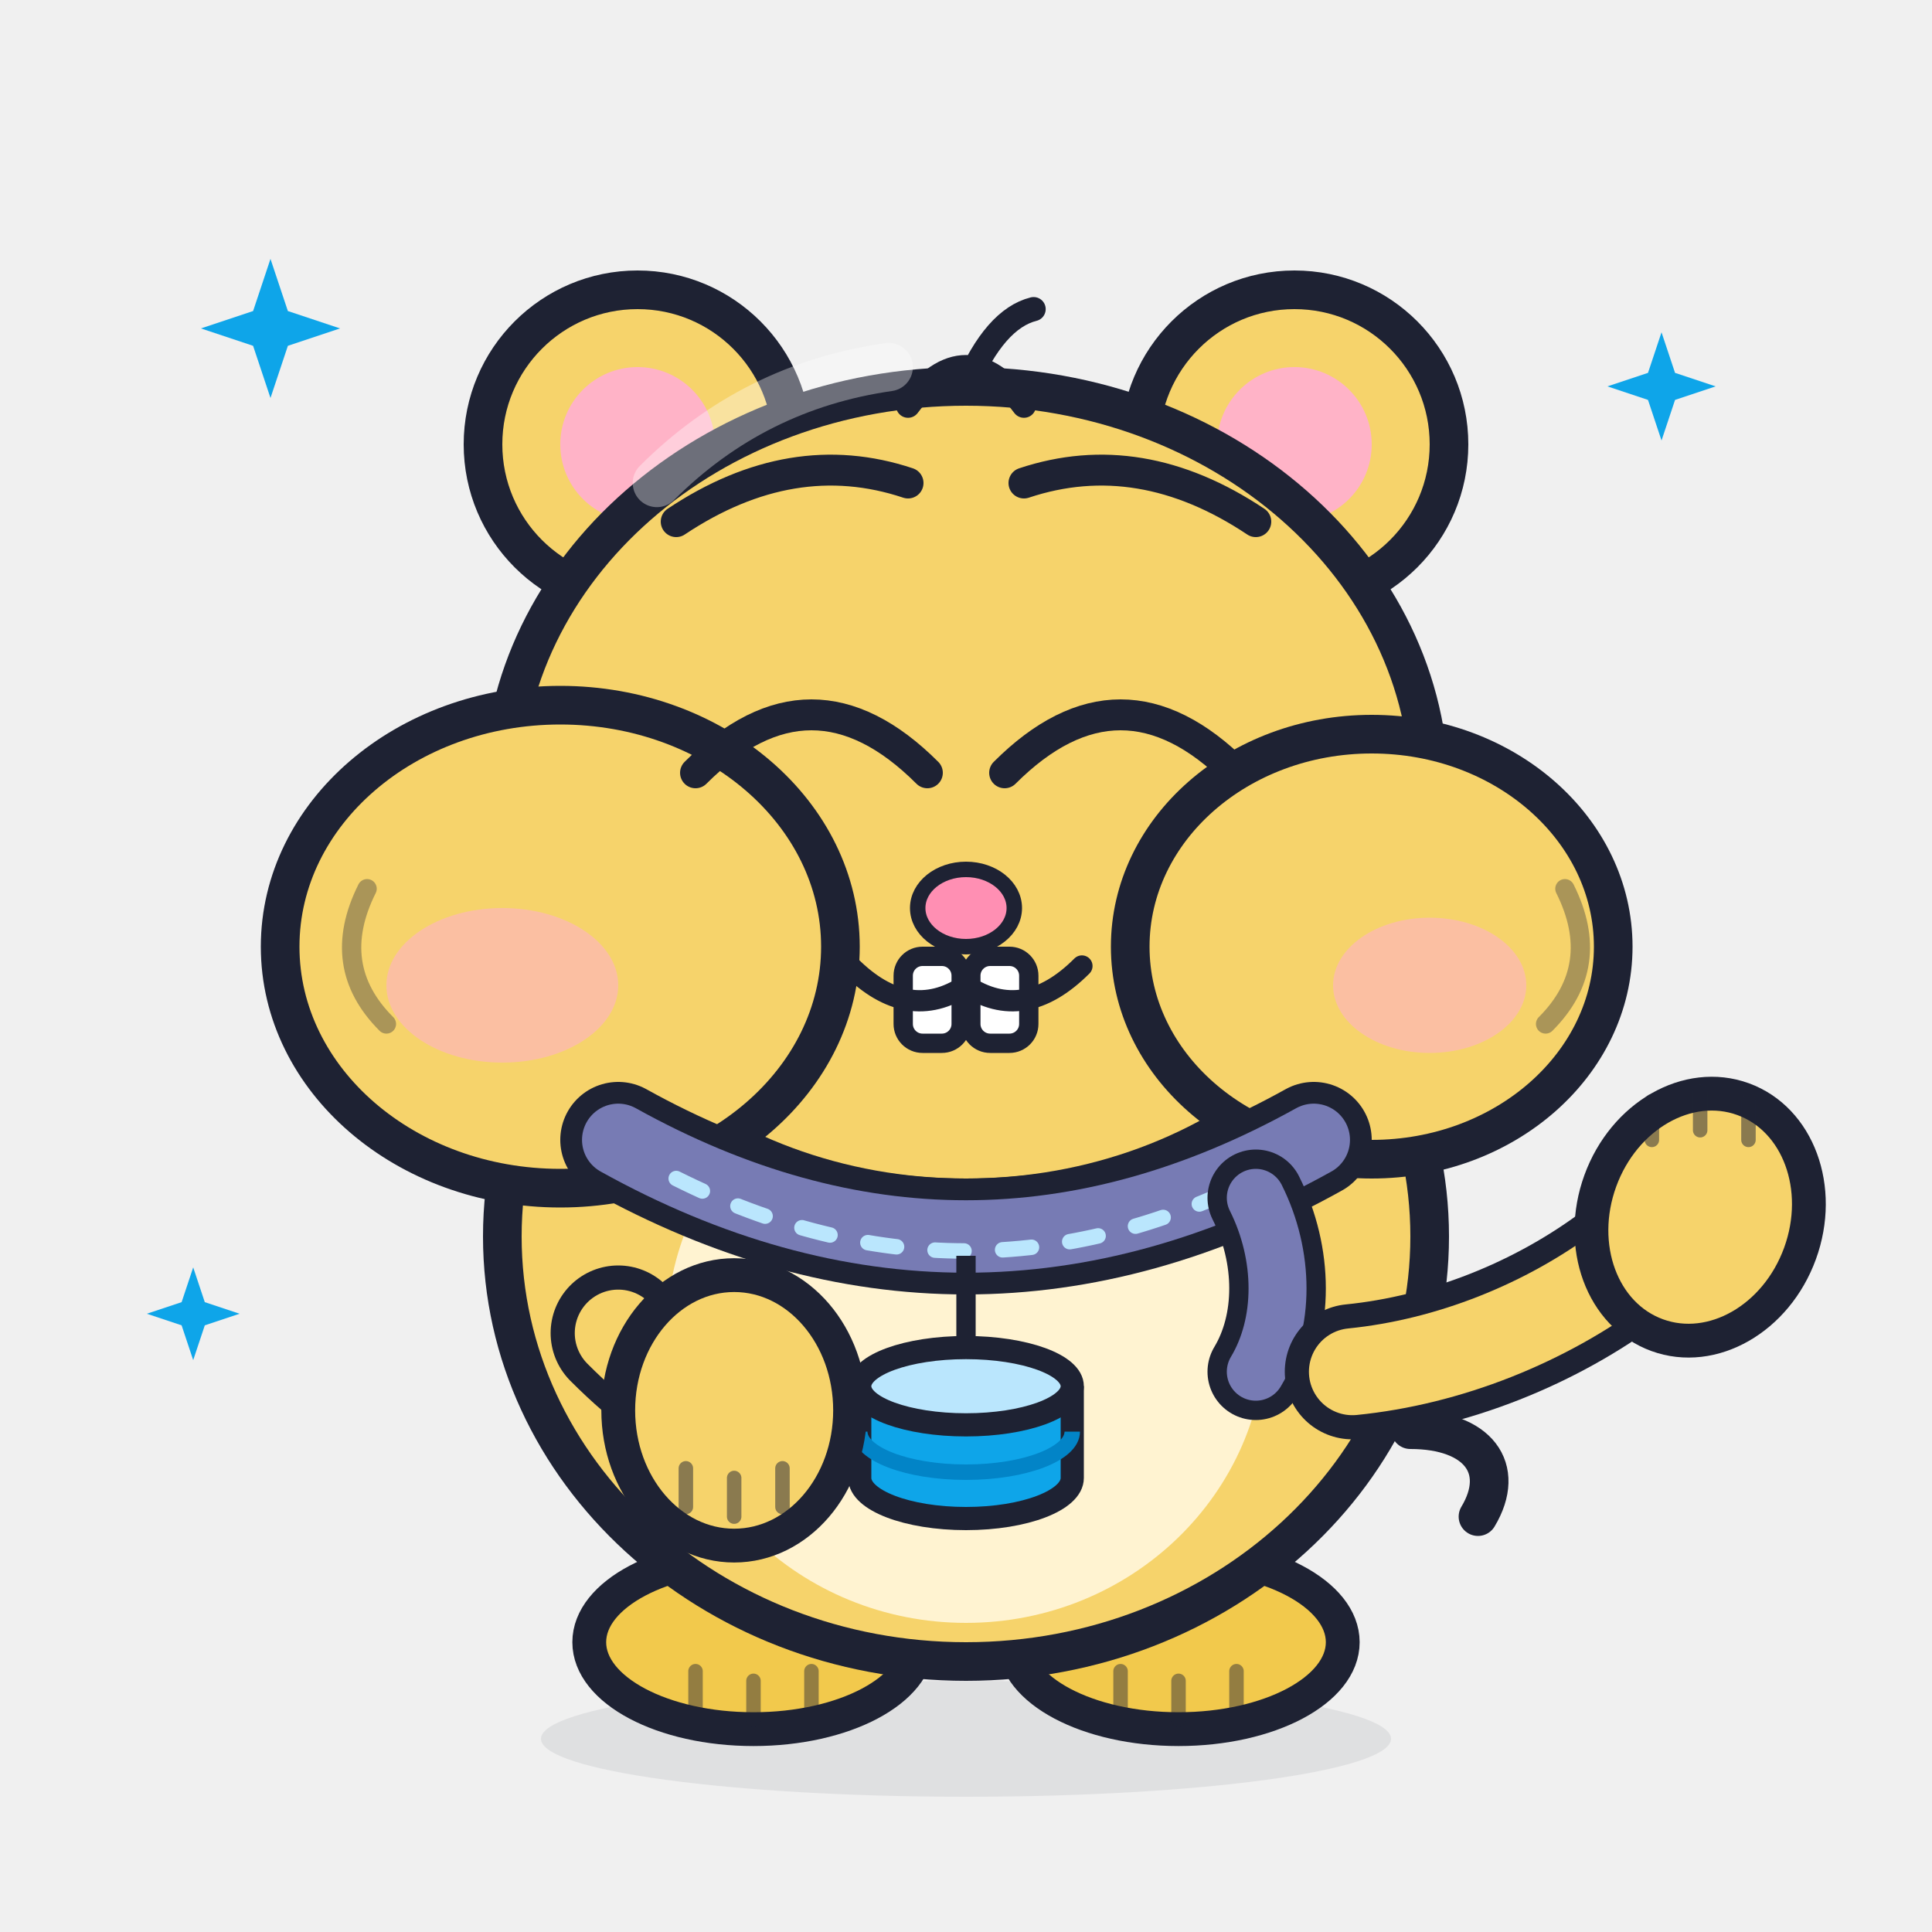
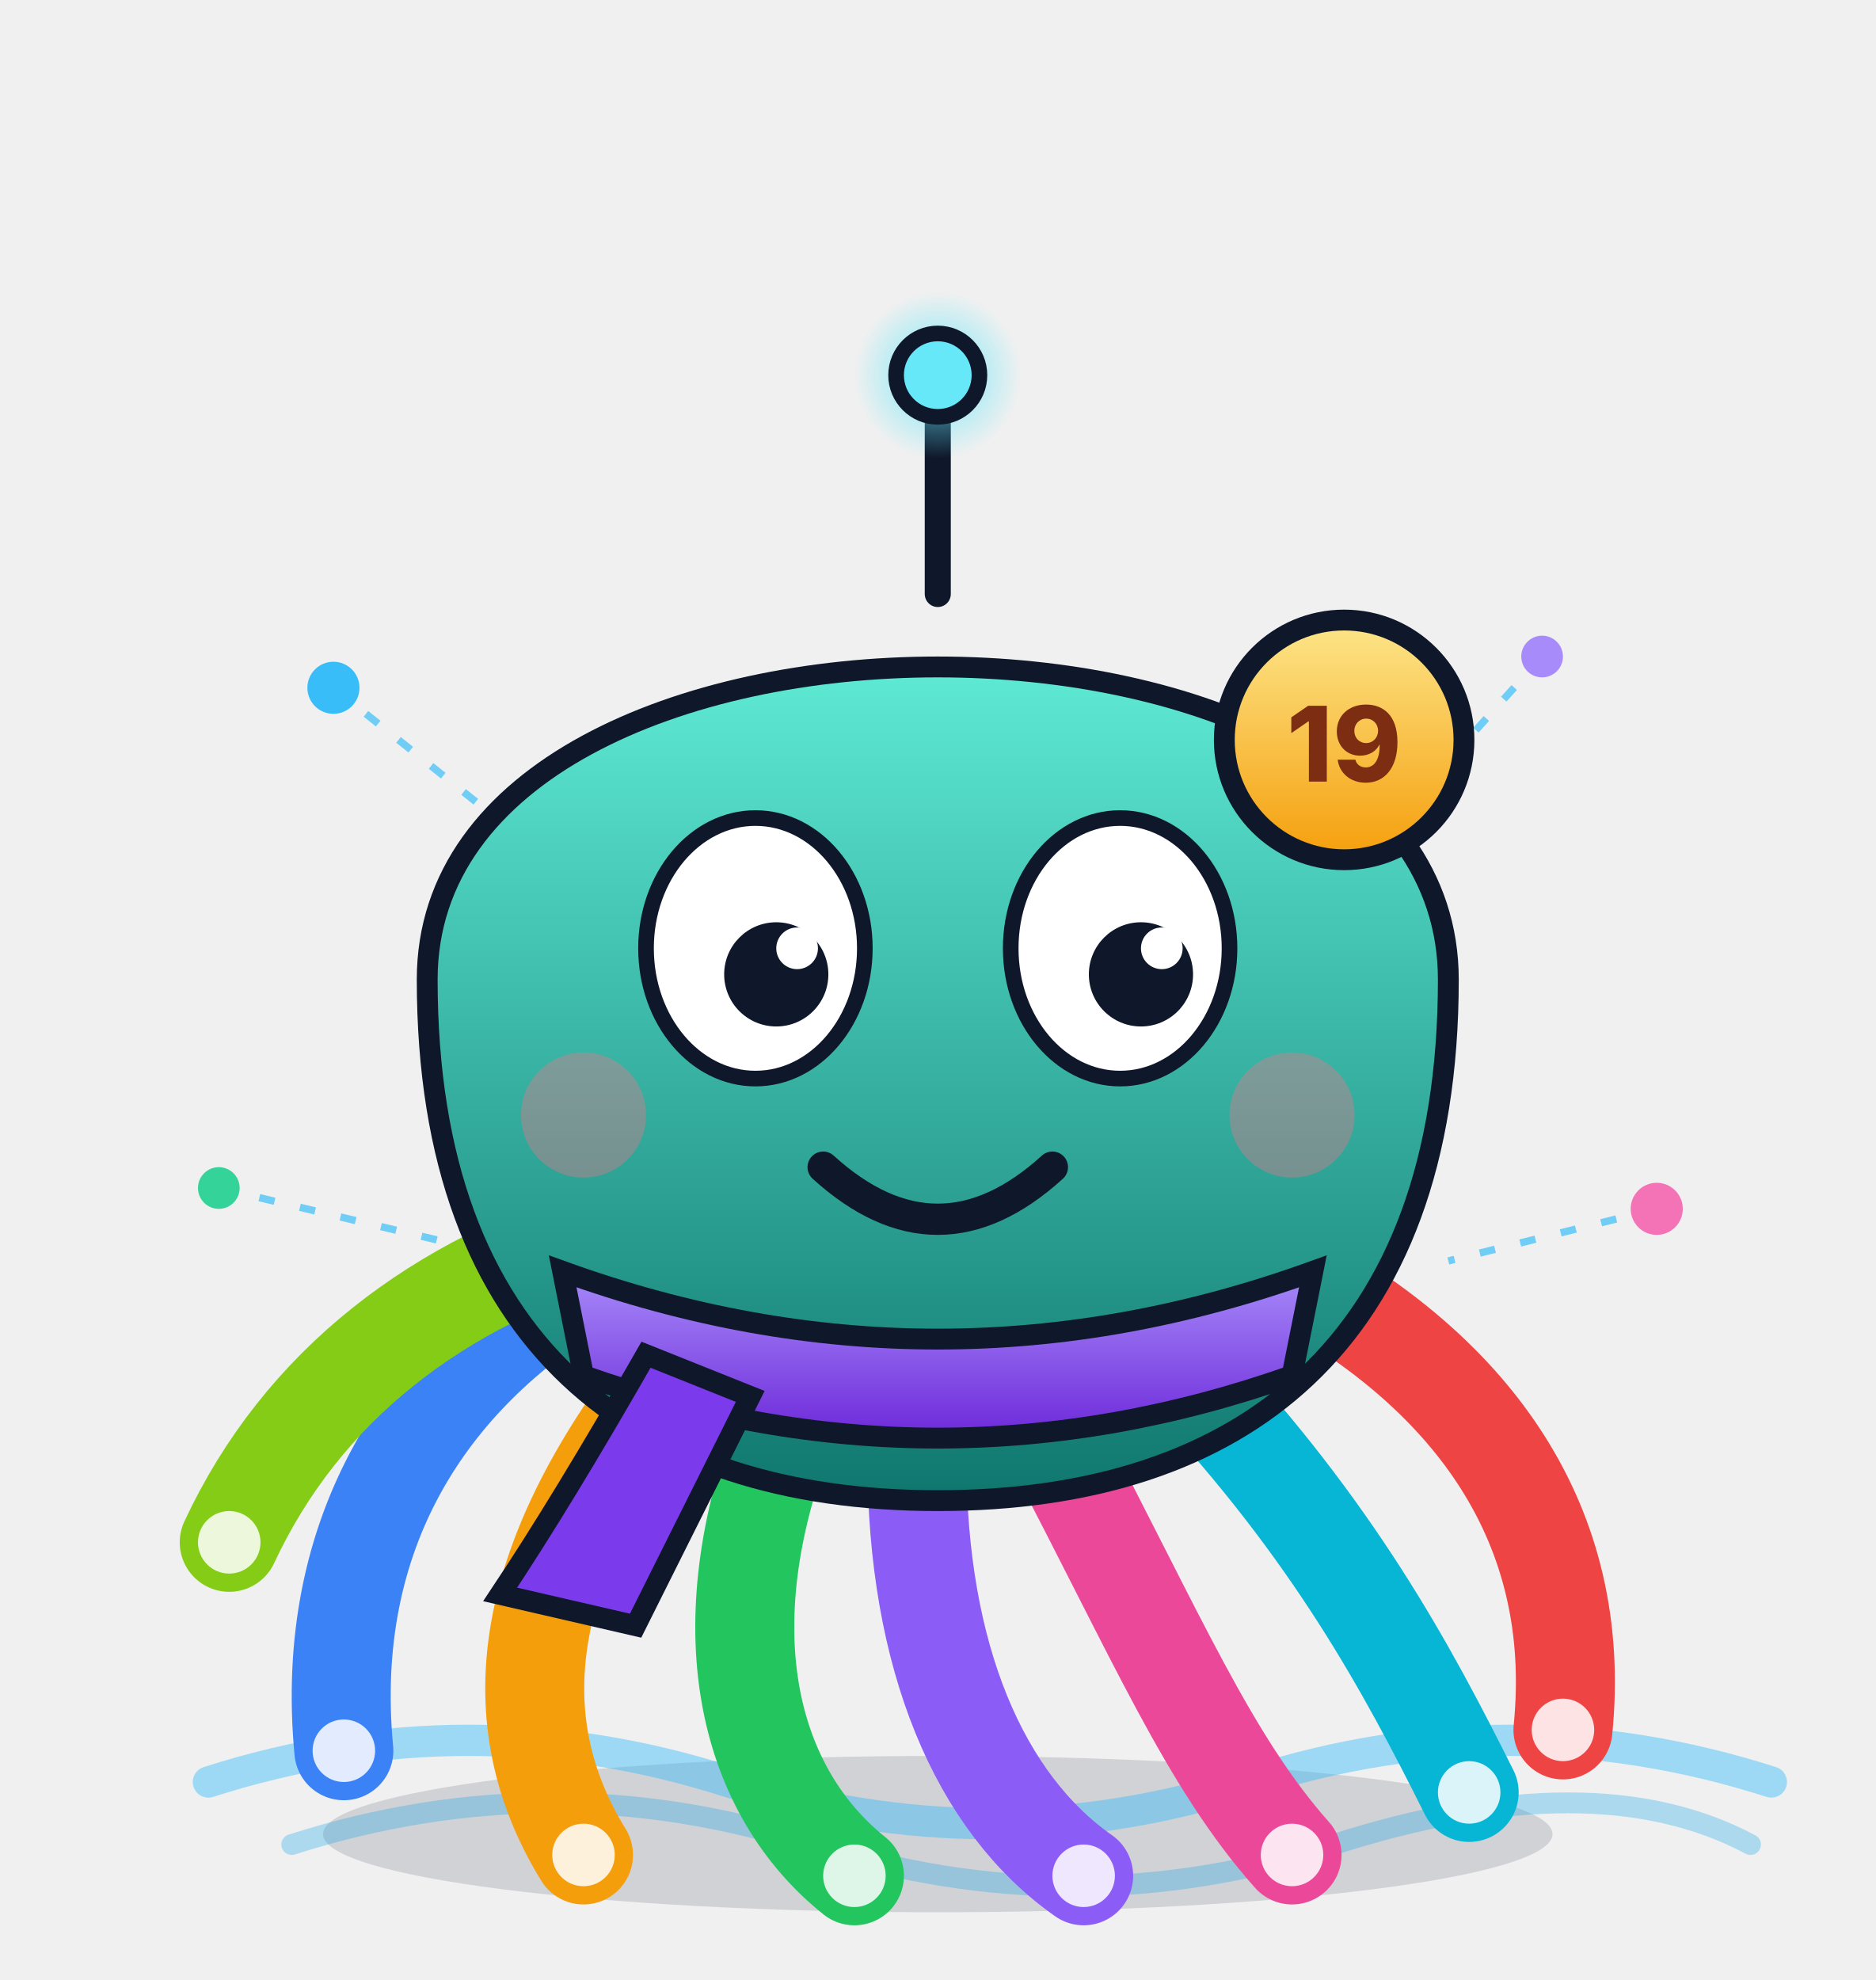
- <svg xmlns="http://www.w3.org/2000/svg" viewBox="0 0 200 200" width="88" height="88" role="img" aria-label="数据仓鼠仓仓 · 笑 Smile">
-   <style>
-   .ex-motion { animation: ex-bob 3.2s ease-in-out infinite; transform-box: fill-box; transform-origin: 50% 50%; }
-   .ex-anim-tear { animation: ex-tear 1.8s ease-in infinite; transform-box: fill-box; transform-origin: center; }
-   .ex-anim-sweat { animation: ex-tear 1.5s ease-in infinite; transform-box: fill-box; transform-origin: center; }
-   .ex-anim-heart { animation: ex-heart 2.2s ease-out infinite; transform-box: fill-box; transform-origin: center; }
-   .ex-anim-spark { animation: ex-spark 1.9s ease-in-out infinite; transform-box: fill-box; transform-origin: center; }
-   .ex-anim-rain { animation: ex-rain 1.4s linear infinite; transform-box: fill-box; transform-origin: center; }
-   .ex-anim-confetti { animation: ex-confetti 2.4s linear infinite; transform-box: fill-box; transform-origin: center; }
-   .ex-anim-pulse { animation: ex-pulse 1.6s ease-in-out infinite; transform-box: fill-box; transform-origin: center; }
-   .ex-anim-knock { animation: ex-knock 0.55s ease-in-out infinite; transform-box: fill-box; transform-origin: center; }
-   .ex-anim-knockline { animation: ex-knockline 0.55s ease-out infinite; transform-box: fill-box; transform-origin: center; }
-   .ex-anim-palm { animation: ex-palm 0.9s ease-in-out infinite; transform-box: fill-box; transform-origin: center; }
-   .ex-anim-steam { animation: ex-steam 1.8s ease-out infinite; transform-box: fill-box; transform-origin: center; }
-   .ex-anim-shock { animation: ex-shock 0.5s ease-in-out infinite; transform-box: fill-box; transform-origin: center; }
-   @keyframes ex-bob { 0%,100% { transform: translateY(0); } 50% { transform: translateY(-2.5px); } }
-   @keyframes ex-bounce { 0%,100% { transform: translateY(0); } 40% { transform: translateY(-6px); } 60% { transform: translateY(-2px); } }
-   @keyframes ex-tremble { 0%,100% { transform: translateX(0); } 25% { transform: translateX(-1px); } 75% { transform: translateX(1px); } }
-   @keyframes ex-sway { 0%,100% { transform: rotate(0deg); } 50% { transform: rotate(2deg); } }
-   @keyframes ex-shake { 0%,100% { transform: translateX(0); } 20% { transform: translateX(-4.24px); } 40% { transform: translateX(4.24px); } 60% { transform: translateX(-2.75px); } 80% { transform: translateX(1.75px); } }
-   @keyframes ex-tear { 0% { transform: translateY(0); opacity: 0; } 18% { opacity: 1; } 100% { transform: translateY(8.58px); opacity: 0; } }
-   @keyframes ex-heart { 0% { transform: translateY(0) scale(.65); opacity: 0; } 20% { opacity: 1; } 100% { transform: translateY(-14.04px) scale(1.15); opacity: 0; } }
-   @keyframes ex-spark { 0%,100% { transform: scale(.6) rotate(0deg); opacity: .3; } 50% { transform: scale(1.15) rotate(25deg); opacity: 1; } }
-   @keyframes ex-rain { 0% { transform: translateY(0); opacity: 0; } 20% { opacity: 1; } 100% { transform: translateY(9.36px); opacity: 0; } }
-   @keyframes ex-confetti { 0% { transform: translateY(-4px) rotate(0deg); opacity: 1; } 100% { transform: translateY(14px) rotate(200deg); opacity: 0; } }
-   @keyframes ex-pulse { 0%,100% { transform: scale(1); opacity: .35; } 50% { transform: scale(1.18); opacity: .7; } }
-   @keyframes ex-knock { 0%,100% { transform: translateX(3.51px); } 35% { transform: translateX(0); } }
-   @keyframes ex-knockline { 0%,100% { transform: scaleX(.6); opacity: .35; } 35% { transform: scaleX(1); opacity: 1; } }
-   @keyframes ex-palm { 0%,100% { transform: translateY(0) rotate(0deg); } 50% { transform: translateY(-1px) rotate(-4deg); } }
-   @keyframes ex-steam { 0% { transform: translateY(0); opacity: .7; } 100% { transform: translateY(-7.02px); opacity: 0; } }
-   @keyframes ex-shock { 0%,100% { transform: scaleX(.7); opacity: .4; } 50% { transform: scaleX(1.25); opacity: 1; } }
-   @keyframes ex-drift { 0%,100% { transform: translateY(0); } 50% { transform: translateY(-1.56px); } }
-   @media (prefers-reduced-motion: reduce) {
-     .ex-motion, [class*="ex-anim-"] { animation: none !important; }
-   }
-   </style>
-   <g class="ex-motion ex-smile">
-     <g class="ex-base">
-       <ellipse cx="100" cy="180" rx="44" ry="6" fill="#1E2233" opacity=".08" />
-       <path d="M146 148c7 0 10 4 7 9" fill="none" stroke="#1E2233" stroke-width="4" stroke-linecap="round" />
-       <g fill="#F2C94C" stroke="#1E2233" stroke-width="3.5">
-         <ellipse cx="78" cy="170" rx="17" ry="9" />
-         <ellipse cx="122" cy="170" rx="17" ry="9" />
-       </g>
-       <g stroke="#1E2233" stroke-width="1.5" opacity=".45" stroke-linecap="round">
-         <path d="M72 173v4" />
-         <path d="M78 174v4" />
-         <path d="M84 173v4" />
-         <path d="M116 173v4" />
-         <path d="M122 174v4" />
-         <path d="M128 173v4" />
-       </g>
-       <ellipse cx="100" cy="128" rx="48" ry="44" fill="#F6D36B" stroke="#1E2233" stroke-width="4" />
-       <ellipse cx="100" cy="138" rx="31" ry="30" fill="#FFF3D1" />
-       <g fill="#F6D36B" stroke="#1E2233" stroke-width="4">
-         <circle cx="66" cy="46" r="16" />
-         <circle cx="134" cy="46" r="16" />
-       </g>
-       <g fill="#FFB3C7">
-         <circle cx="66" cy="46" r="8" />
-         <circle cx="134" cy="46" r="8" />
-       </g>
-       <ellipse cx="100" cy="82" rx="48" ry="42" fill="#F6D36B" stroke="#1E2233" stroke-width="4" />
-       <path d="M94 42q6-8 12 0M100 40q3-7 7-8" fill="none" stroke="#1E2233" stroke-width="2.5" stroke-linecap="round" />
-       <g fill="#F6D36B" stroke="#1E2233" stroke-width="4">
-         <ellipse cx="58" cy="98" rx="29" ry="25" />
-         <ellipse cx="142" cy="98" rx="25" ry="22" />
-       </g>
-       <path d="M38 92q-4 8 2 14M162 92q4 8-2 14" fill="none" stroke="#1E2233" stroke-width="2" opacity=".35" stroke-linecap="round" />
-       <path d="M64 118q36 20 72 0" fill="none" stroke="#1E2233" stroke-width="12" stroke-linecap="round" />
-       <path d="M64 118q36 20 72 0" fill="none" stroke="#777BB4" stroke-width="7.5" stroke-linecap="round" />
-       <path d="M70 122q30 15 60 0" fill="none" stroke="#BAE6FD" stroke-width="1.6" stroke-linecap="round" stroke-dasharray="3 4" />
-       <path d="M130 124c3 6 3 13 0 18" fill="none" stroke="#1E2233" stroke-width="10" stroke-linecap="round" />
-       <path d="M130 124c3 6 3 13 0 18" fill="none" stroke="#777BB4" stroke-width="6" stroke-linecap="round" />
-       <line x1="100" y1="130" x2="100" y2="140" stroke="#1E2233" stroke-width="2" />
-       <path d="M89 143.5v9.5c0 2.3 4.9 4.2 11 4.2s11-1.9 11-4.2v-9.5" fill="#0EA5E9" stroke="#1E2233" stroke-width="2.4" stroke-linejoin="round" />
-       <ellipse cx="100" cy="143.5" rx="11" ry="4" fill="#BAE6FD" stroke="#1E2233" stroke-width="2.4" />
-       <path d="M89 148.2c0 2.3 4.9 4.2 11 4.2s11-1.9 11-4.2" fill="none" stroke="#0284C7" stroke-width="1.6" />
-       <path d="M68 50q10-10 24-12" fill="none" stroke="#FFF" stroke-width="5" opacity=".35" stroke-linecap="round" />
+ <svg xmlns="http://www.w3.org/2000/svg" viewBox="0 0 360 380" width="360" height="380" role="img" aria-labelledby="petTitle petDesc">
+   <defs>
+     <linearGradient id="bodyGrad" x1="0" y1="0" x2="0" y2="1">
+       <stop offset="0" stop-color="#5EEAD4" />
+       <stop offset="1" stop-color="#0F766E" />
+     </linearGradient>
+     <linearGradient id="scarfGrad" x1="0" y1="0" x2="0" y2="1">
+       <stop offset="0" stop-color="#A78BFA" />
+       <stop offset="1" stop-color="#6D28D9" />
+     </linearGradient>
+     <linearGradient id="badgeGrad" x1="0" y1="0" x2="0" y2="1">
+       <stop offset="0" stop-color="#FDE68A" />
+       <stop offset="1" stop-color="#F59E0B" />
+     </linearGradient>
+     <radialGradient id="glow">
+       <stop offset="0" stop-color="#67E8F9" stop-opacity=".9" />
+       <stop offset="1" stop-color="#67E8F9" stop-opacity="0" />
+     </radialGradient>
+     <style>
+       .pet-bob { animation: petBob 5.2s ease-in-out infinite; transform-box: fill-box; transform-origin: 50% 100%; }
+       .spark { animation: petSpark 2.6s ease-in-out infinite; }
+       .tear { animation: petTear 2.2s ease-in infinite; }
+       @keyframes petBob { 0%, 100% { transform: translateY(0); } 50% { transform: translateY(-7px); } }
+       @keyframes petSpark { 0%, 100% { opacity: .35; transform: scale(.8); } 50% { opacity: 1; transform: scale(1.08); } }
+       @keyframes petTear { 0% { opacity: 0; transform: translateY(-4px); } 30% { opacity: 1; } 100% { opacity: 0; transform: translateY(18px); } }
+       @media (prefers-reduced-motion: reduce) { .pet-bob, .spark, .tear { animation: none; } }
+     </style>
+   </defs>
+   <g class="pet-bob">
+     <ellipse cx="180" cy="352" rx="118" ry="15" fill="#0F172A" opacity=".14" />
+     <path d="M40 342 Q90 326 140 342 T240 342 T340 342" fill="none" stroke="#38BDF8" stroke-width="6" stroke-linecap="round" opacity=".45" />
+     <path d="M56 354 Q106 338 156 354 T256 354 T336 354" fill="none" stroke="#0EA5E9" stroke-width="4" stroke-linecap="round" opacity=".3" />
+     <g opacity=".7" fill="none" stroke="#38BDF8" stroke-width="1.4" stroke-dasharray="3 5">
+       <path d="M64 132 L104 164" />
+       <path d="M296 126 L260 166" />
+       <path d="M42 228 L84 238" />
+       <path d="M318 232 L278 242" />
    </g>
-     <g class="ex-face">
-       <path d="M72 80q12-12 24 0" fill="none" stroke="#1E2233" stroke-width="3.2" stroke-linecap="round" />
-       <path d="M104 80q12-12 24 0" fill="none" stroke="#1E2233" stroke-width="3.2" stroke-linecap="round" />
-       <path d="M70 54q12-8 24-4" fill="none" stroke="#1E2233" stroke-width="3.2" stroke-linecap="round" />
-       <path d="M106 50q12-4 24 4" fill="none" stroke="#1E2233" stroke-width="3.2" stroke-linecap="round" />
-       <ellipse cx="100" cy="94" rx="5" ry="4" fill="#FF8FB3" stroke="#1E2233" stroke-width="1.6" />
-       <g fill="#FFF" stroke="#1E2233" stroke-width="2">
-         <rect x="93.5" y="99" width="6" height="9" rx="2" />
-         <rect x="100.5" y="99" width="6" height="9" rx="2" />
-       </g>
-       <path d="M88 100q6 6 12 2M112 100q-6 6-12 2" fill="none" stroke="#1E2233" stroke-width="2.2" stroke-linecap="round" />
-       <ellipse cx="52" cy="102" rx="12" ry="8" fill="#FFB3C7" opacity="0.6" />
-       <ellipse cx="148" cy="102" rx="10" ry="7" fill="#FFB3C7" opacity="0.6" />
+     <g class="spark">
+       <circle cx="64" cy="132" r="5" fill="#38BDF8" />
+       <circle cx="296" cy="126" r="4" fill="#A78BFA" />
+       <circle cx="42" cy="228" r="4" fill="#34D399" />
+       <circle cx="318" cy="232" r="5" fill="#F472B6" />
    </g>
-     <g class="ex-arms">
-       <path d="M64 138c4 4 8 7 12 8" fill="none" stroke="#1E2233" stroke-width="14" stroke-linecap="round" />
-       <path d="M64 138c4 4 8 7 12 8" fill="none" stroke="#F6D36B" stroke-width="9" stroke-linecap="round" />
-       <ellipse cx="76" cy="146" rx="12" ry="14" fill="#F6D36B" stroke="#1E2233" stroke-width="3.5" />
-       <g stroke="#1E2233" stroke-width="1.5" opacity=".5" stroke-linecap="round">
-         <path d="M71 152v4" />
-         <path d="M76 153v4" />
-         <path d="M81 152v4" />
-       </g>
-       <path d="M140 142c10-1 20-5 28-11" fill="none" stroke="#1E2233" stroke-width="14" stroke-linecap="round" />
-       <path d="M140 142c10-1 20-5 28-11" fill="none" stroke="#F6D36B" stroke-width="9" stroke-linecap="round" />
-       <ellipse cx="176" cy="126" rx="11" ry="13" fill="#F6D36B" stroke="#1E2233" stroke-width="3.5" transform="rotate(20 176 126)" />
-       <g stroke="#1E2233" stroke-width="1.5" opacity=".5" stroke-linecap="round">
-         <path d="M171 118v-4" />
-         <path d="M176 117v-4" />
-         <path d="M181 118v-4" />
-       </g>
+     <g fill="none" stroke-linecap="round">
+       <path d="M112 246 C82 264 62 294 66 336" stroke="#3B82F6" stroke-width="19" />
+       <path d="M128 264 C100 300 96 330 112 356" stroke="#F59E0B" stroke-width="19" />
+       <path d="M150 276 C136 314 144 344 164 360" stroke="#22C55E" stroke-width="19" />
+       <path d="M176 280 C176 318 188 346 208 360" stroke="#8B5CF6" stroke-width="19" />
+       <path d="M202 276 C222 314 232 338 248 356" stroke="#EC4899" stroke-width="19" />
+       <path d="M228 264 C256 294 270 320 282 344" stroke="#06B6D4" stroke-width="19" />
+       <path d="M250 246 C282 264 304 292 300 332" stroke="#EF4444" stroke-width="19" />
+       <path d="M118 236 C84 246 58 266 44 296" stroke="#84CC16" stroke-width="19" />
    </g>
-     <g class="ex-effects">
-       <g class="ex-anim-spark" style="animation-delay:0s" transform="translate(28 34) scale(0.9)">
-         <path d="M0 -8L2 -2 8 0 2 2 0 8-2 2-8 0-2-2Z" fill="#0EA5E9" />
-       </g>
-       <g class="ex-anim-spark" style="animation-delay:0.5s" transform="translate(172 40) scale(0.7)">
-         <path d="M0 -8L2 -2 8 0 2 2 0 8-2 2-8 0-2-2Z" fill="#0EA5E9" />
-       </g>
-       <g class="ex-anim-spark" style="animation-delay:0.9s" transform="translate(20 136) scale(0.6)">
-         <path d="M0 -8L2 -2 8 0 2 2 0 8-2 2-8 0-2-2Z" fill="#0EA5E9" />
-       </g>
+     <g fill="#FFFFFF" opacity=".85">
+       <circle cx="66" cy="336" r="6" />
+       <circle cx="112" cy="356" r="6" />
+       <circle cx="164" cy="360" r="6" />
+       <circle cx="208" cy="360" r="6" />
+       <circle cx="248" cy="356" r="6" />
+       <circle cx="282" cy="344" r="6" />
+       <circle cx="300" cy="332" r="6" />
+       <circle cx="44" cy="296" r="6" />
+     </g>
+     <path d="M82 188 C82 108 278 108 278 188 C278 258 238 288 180 288 C122 288 82 258 82 188 Z" fill="url(#bodyGrad)" stroke="#0F172A" stroke-width="4" />
+     <path d="M180 114 V80" stroke="#0F172A" stroke-width="5" stroke-linecap="round" />
+     <circle cx="180" cy="72" r="16" fill="url(#glow)" />
+     <circle cx="180" cy="72" r="8" fill="#67E8F9" stroke="#0F172A" stroke-width="3" />
+     <circle cx="258" cy="142" r="23" fill="url(#badgeGrad)" stroke="#0F172A" stroke-width="4" />
+     <text x="258" y="150" text-anchor="middle" font-family="system-ui, -apple-system, Segoe UI, sans-serif" font-size="20" font-weight="800" fill="#7C2D12">19</text>
+     <path d="M108 244 Q180 270 252 244 L248 264 Q180 288 112 264 Z" fill="url(#scarfGrad)" stroke="#0F172A" stroke-width="4" />
+     <path d="M124 260 Q108 288 96 306 L122 312 Q134 288 144 268 Z" fill="#7C3AED" stroke="#0F172A" stroke-width="4" />
+     <g>
+       <ellipse cx="145" cy="182" rx="21" ry="25" fill="#FFFFFF" stroke="#0F172A" stroke-width="3" />
+       <ellipse cx="215" cy="182" rx="21" ry="25" fill="#FFFFFF" stroke="#0F172A" stroke-width="3" />
+       <circle cx="149" cy="187" r="10" fill="#0F172A" />
+       <circle cx="219" cy="187" r="10" fill="#0F172A" />
+       <circle cx="153" cy="182" r="4" fill="#FFFFFF" />
+       <circle cx="223" cy="182" r="4" fill="#FFFFFF" />
+       <circle cx="112" cy="214" r="12" fill="#FB7185" opacity=".35" />
+       <circle cx="248" cy="214" r="12" fill="#FB7185" opacity=".35" />
+       <path d="M158 224 Q180 244 202 224" fill="none" stroke="#0F172A" stroke-width="6" stroke-linecap="round" />
    </g>
  </g>
</svg>
